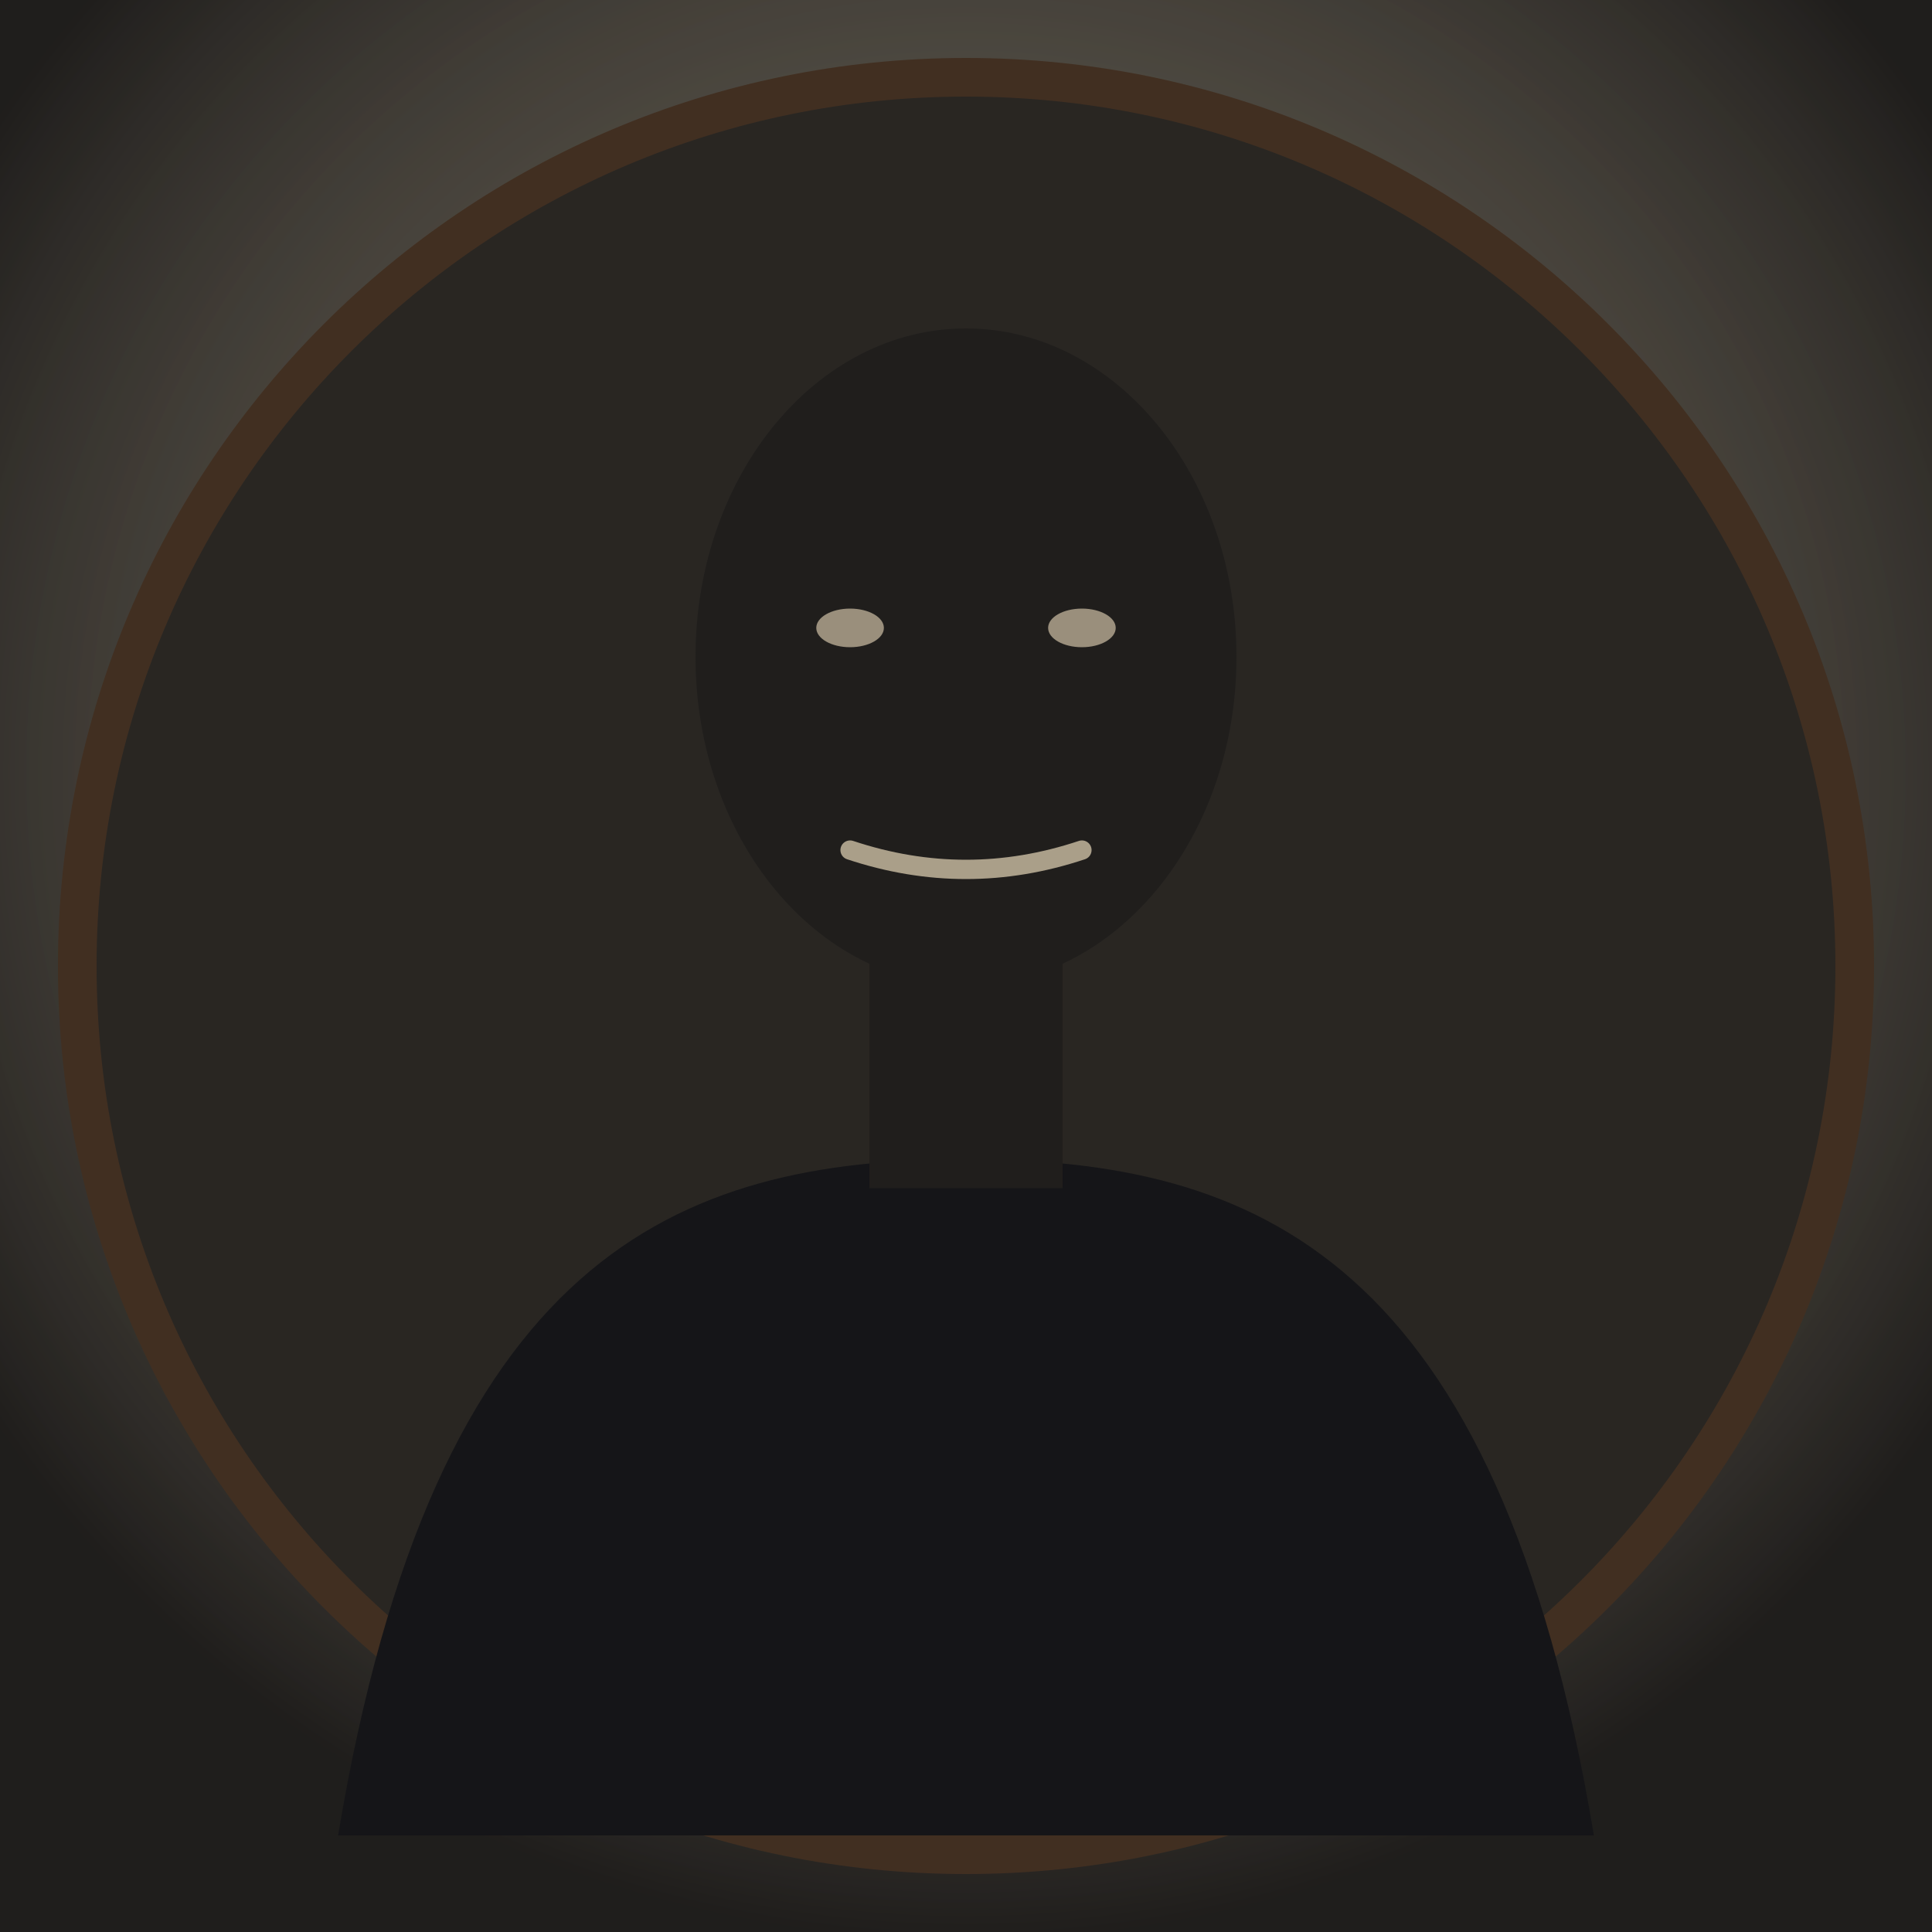
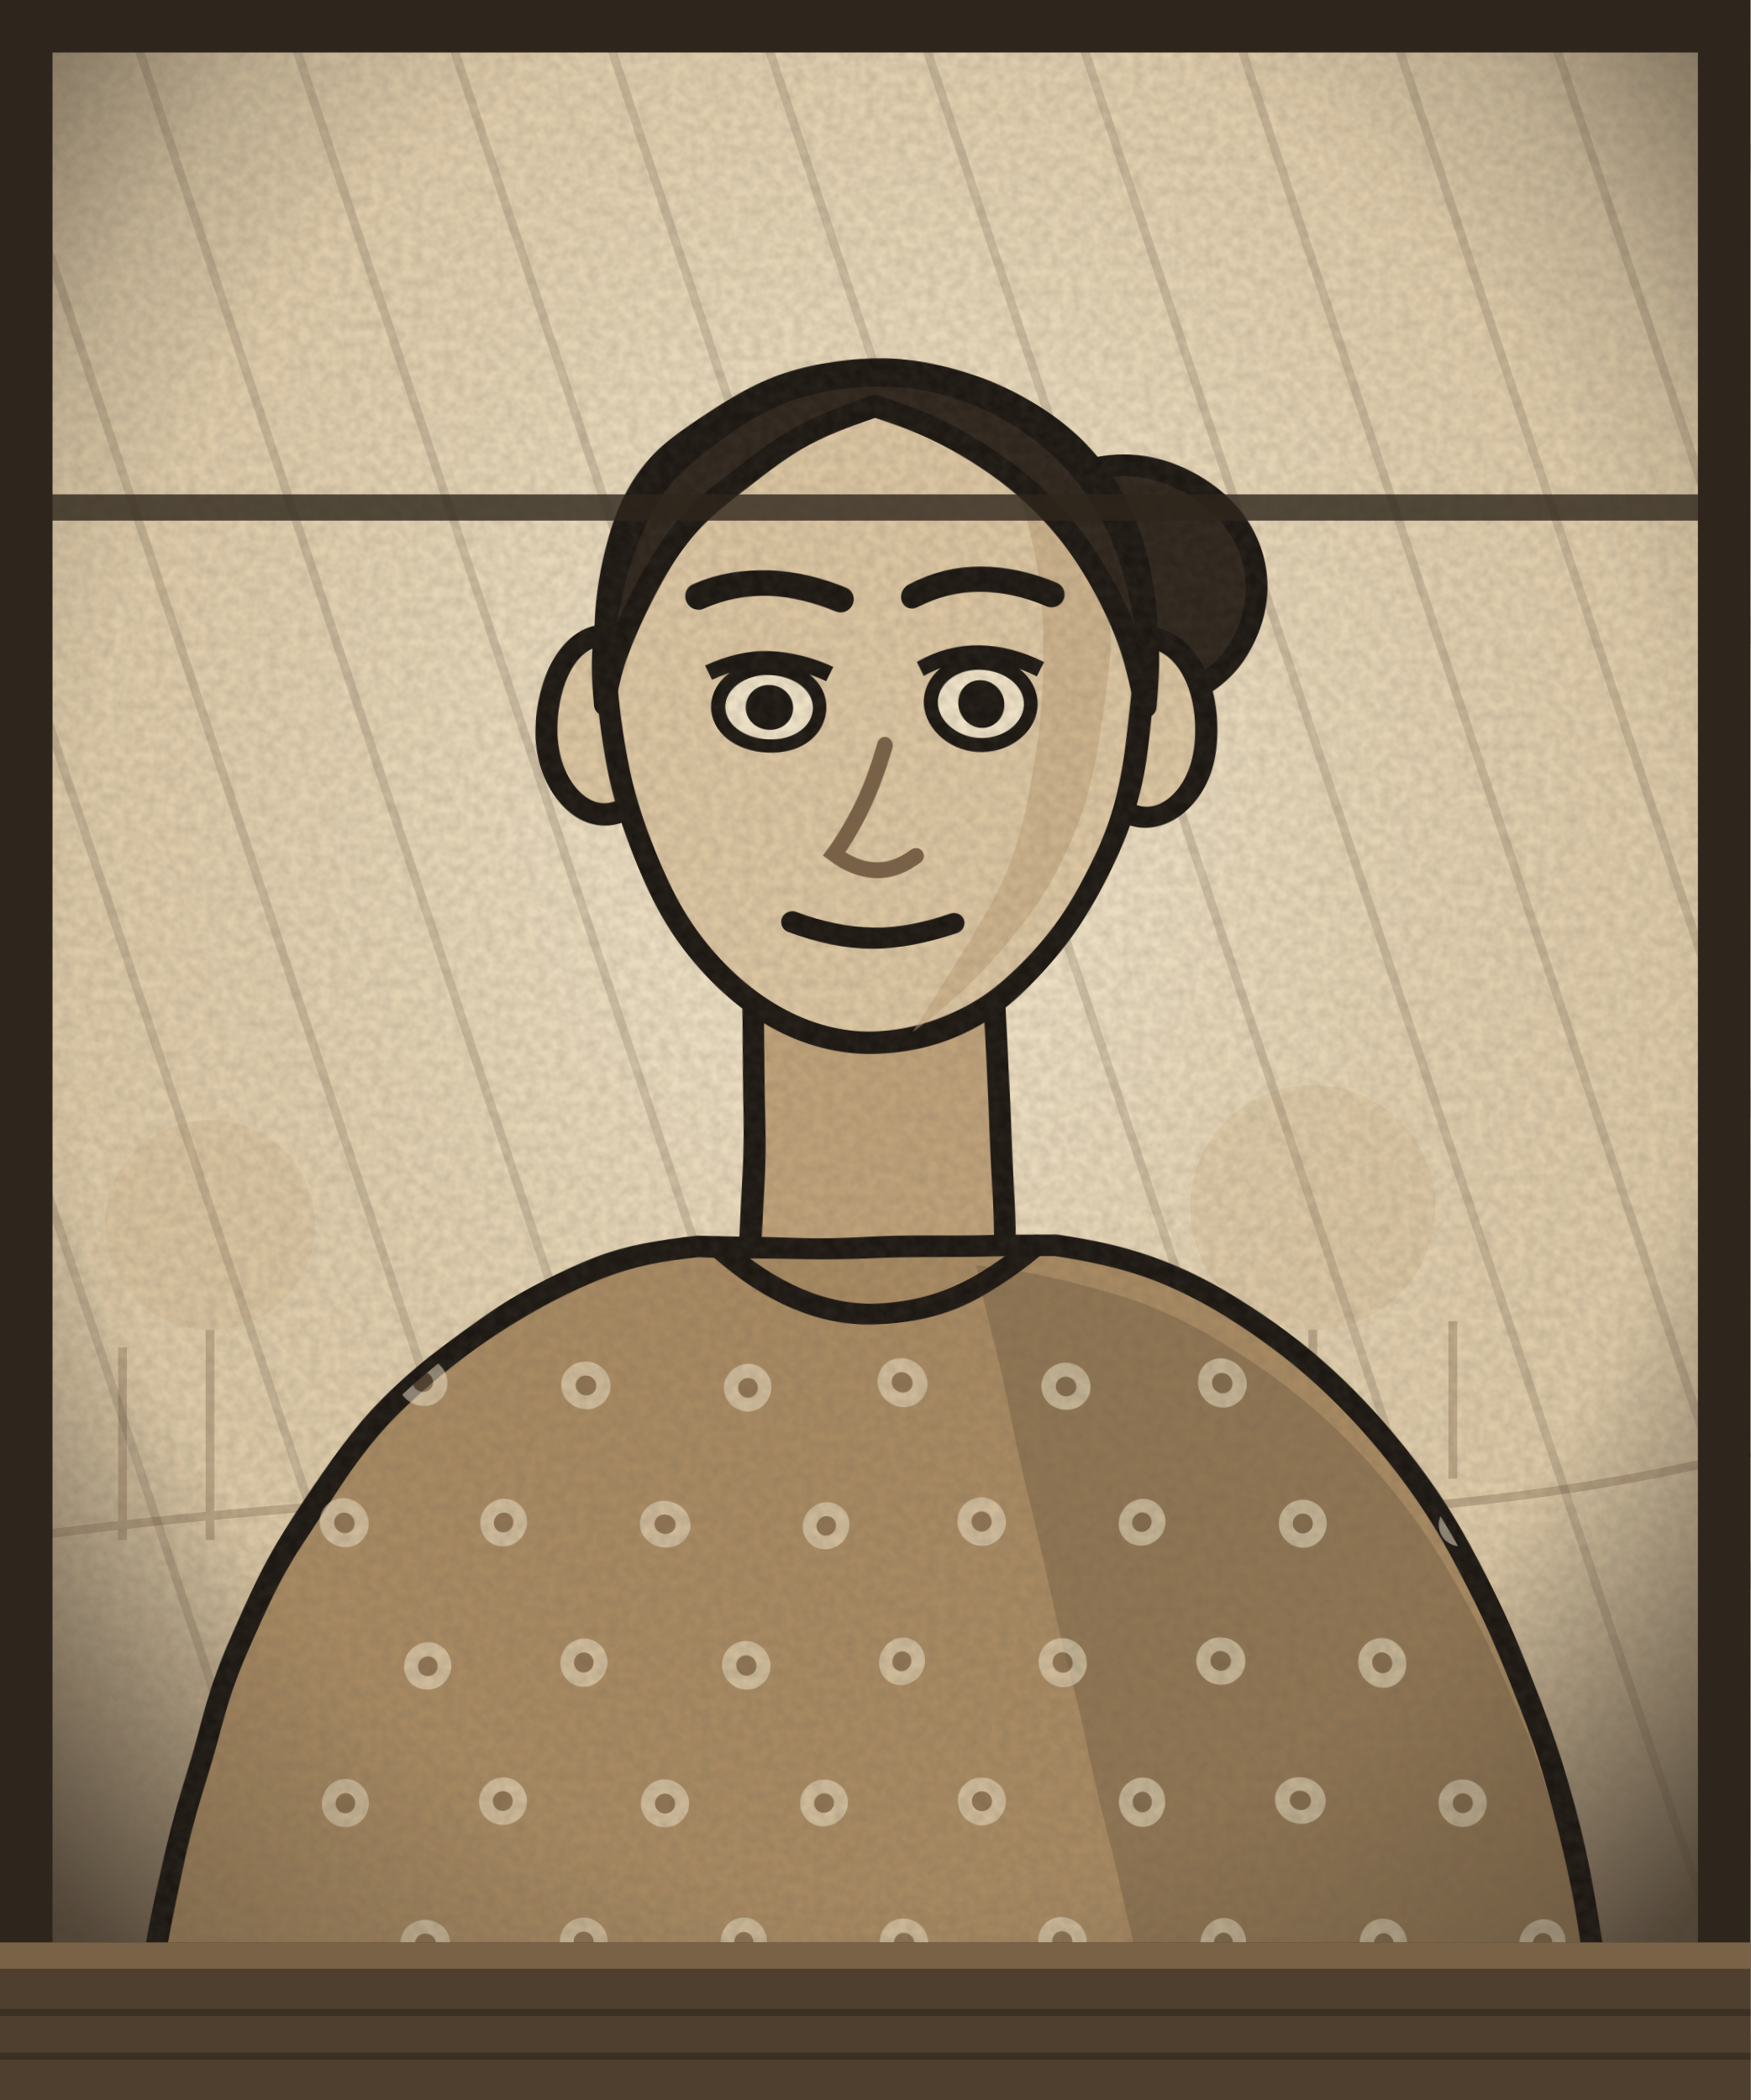
- <svg xmlns="http://www.w3.org/2000/svg" viewBox="0 0 200 200" width="100%" height="100%">
+ <svg xmlns="http://www.w3.org/2000/svg" viewBox="0 0 200 240" width="200" height="240">
  <defs>
-     <radialGradient id="frost" cx="50%" cy="40%" r="60%">
-       <stop offset="0%" stop-color="#E8D8BA" stop-opacity="0.3" />
-       <stop offset="100%" stop-color="#242220" stop-opacity="0.9" />
+     <radialGradient id="kinh" cx="50%" cy="38%" r="70%">
+       <stop offset="0%" stop-color="#f6ecd4" stop-opacity="0.9" />
+       <stop offset="70%" stop-color="#cdb48c" stop-opacity="0.55" />
+       <stop offset="100%" stop-color="#4f3f2e" stop-opacity="0.85" />
    </radialGradient>
-     <filter id="blurFilter">
-       <feGaussianBlur stdDeviation="1.5" />
+     <filter id="hat" x="0" y="0" width="100%" height="100%">
+       <feTurbulence type="fractalNoise" baseFrequency="0.85" numOctaves="2" seed="32" />
+       <feColorMatrix values="0 0 0 0 0.11  0 0 0 0 0.09  0 0 0 0 0.07  0 0 0 0.55 -0.12" />
+       <feComposite in2="SourceGraphic" operator="in" />
    </filter>
+     <filter id="net" x="-5%" y="-5%" width="110%" height="110%">
+       <feTurbulence type="fractalNoise" baseFrequency="0.04" numOctaves="2" seed="3" result="n" />
+       <feDisplacementMap in="SourceGraphic" in2="n" scale="1.6" />
+     </filter>
+     <radialGradient id="toi" cx="50%" cy="45%" r="75%">
+       <stop offset="60%" stop-color="#1c1712" stop-opacity="0" />
+       <stop offset="100%" stop-color="#1c1712" stop-opacity="0.45" />
+     </radialGradient>
  </defs>
-   <rect width="200" height="200" fill="#1F1E1D" />
-   <rect width="200" height="200" fill="url(#frost)" />
-   <circle cx="100" cy="100" r="92" fill="#2E2B27" stroke="#4A3525" stroke-width="4" />
-   <path d="M35,190 C45,130 70,120 100,120 C130,120 155,130 165,190 Z" fill="#18181B" />
-   <rect x="90" y="95" width="20" height="28" fill="#242220" />
-   <ellipse cx="100" cy="68" rx="28" ry="34" fill="#242220" />
-   <ellipse cx="88" cy="65" rx="3.5" ry="2" fill="#E8D8BA" opacity="0.7" />
-   <ellipse cx="112" cy="65" rx="3.5" ry="2" fill="#E8D8BA" opacity="0.7" />
-   <path d="M88,88 Q100,92 112,88" stroke="#E8D8BA" stroke-width="2" fill="none" opacity="0.8" stroke-linecap="round" />
-   <rect width="200" height="200" fill="black" opacity="0.12" style="mix-blend-mode: multiply;" />
+   <rect width="200" height="240" fill="#efe3c8" />
+   <rect width="200" height="240" fill="url(#kinh)" />
+   <g opacity="0.35" stroke="#7a6247" stroke-width="1">
+     <path d="M0 176 Q60 168 110 172 T200 166" fill="none" />
+     <path d="M14 176 v-22 M24 176 v-30 M150 170 v-26 M166 169 v-18" />
+     <circle cx="24" cy="140" r="12" fill="#cdb48c" stroke="none" />
+     <circle cx="150" cy="138" r="14" fill="#cdb48c" stroke="none" />
+   </g>
+   <g stroke="#4f3f2e" stroke-width="1" opacity="0.18">
+     <line x1="-40" y1="0" x2="40" y2="240" />
+     <line x1="-22" y1="0" x2="58" y2="240" />
+     <line x1="-4" y1="0" x2="76" y2="240" />
+     <line x1="14" y1="0" x2="94" y2="240" />
+     <line x1="32" y1="0" x2="112" y2="240" />
+     <line x1="50" y1="0" x2="130" y2="240" />
+     <line x1="68" y1="0" x2="148" y2="240" />
+     <line x1="86" y1="0" x2="166" y2="240" />
+     <line x1="104" y1="0" x2="184" y2="240" />
+     <line x1="122" y1="0" x2="202" y2="240" />
+     <line x1="140" y1="0" x2="220" y2="240" />
+     <line x1="158" y1="0" x2="238" y2="240" />
+     <line x1="176" y1="0" x2="256" y2="240" />
+     <line x1="194" y1="0" x2="274" y2="240" />
+     <line x1="212" y1="0" x2="292" y2="240" />
+     <line x1="230" y1="0" x2="310" y2="240" />
+   </g>
+   <g filter="url(#net)">
+     <g transform="translate(0 0) translate(100 222) scale(1.14) translate(-100 -222)">
+       <path d="M88 124 L87 156 L113 156 L112 124 Z" fill="#bfa27a" stroke="#1c1712" stroke-width="2.2" stroke-linejoin="round" stroke-linecap="round" />
+       <clipPath id="thanAo">
+         <path d="M26 240 C30 182 56 156 82 152           L118 152 C144 156 170 182 174 240 Z" />
+       </clipPath>
+       <path d="M26 240 C30 182 56 156 82 152           L118 152 C144 156 170 182 174 240 Z" fill="#a88a62" stroke="#1c1712" stroke-width="2.2" stroke-linejoin="round" stroke-linecap="round" />
+       <path d="M110 154 C144 158 168 184 174 240 L130 240 Z" fill="#1c1712" opacity="0.18" />
+       <g clip-path="url(#thanAo)">
+         <g transform="translate(54.85714 166)" opacity="0.55">
+           <circle r="2.4" fill="#efe3c8" />
+           <circle r="1" fill="#7a6247" />
+         </g>
+         <g transform="translate(70.85714 166)" opacity="0.55">
+           <circle r="2.4" fill="#efe3c8" />
+           <circle r="1" fill="#7a6247" />
+         </g>
+         <g transform="translate(86.85714 166)" opacity="0.55">
+           <circle r="2.4" fill="#efe3c8" />
+           <circle r="1" fill="#7a6247" />
+         </g>
+         <g transform="translate(102.8571 166)" opacity="0.55">
+           <circle r="2.4" fill="#efe3c8" />
+           <circle r="1" fill="#7a6247" />
+         </g>
+         <g transform="translate(118.8571 166)" opacity="0.55">
+           <circle r="2.4" fill="#efe3c8" />
+           <circle r="1" fill="#7a6247" />
+         </g>
+         <g transform="translate(134.8571 166)" opacity="0.55">
+           <circle r="2.4" fill="#efe3c8" />
+           <circle r="1" fill="#7a6247" />
+         </g>
+         <g transform="translate(150.8571 166)" opacity="0.55">
+           <circle r="2.4" fill="#efe3c8" />
+           <circle r="1" fill="#7a6247" />
+         </g>
+         <g transform="translate(166.8571 166)" opacity="0.55">
+           <circle r="2.4" fill="#efe3c8" />
+           <circle r="1" fill="#7a6247" />
+         </g>
+         <g transform="translate(46.85714 180)" opacity="0.55">
+           <circle r="2.4" fill="#efe3c8" />
+           <circle r="1" fill="#7a6247" />
+         </g>
+         <g transform="translate(62.85714 180)" opacity="0.55">
+           <circle r="2.4" fill="#efe3c8" />
+           <circle r="1" fill="#7a6247" />
+         </g>
+         <g transform="translate(78.85714 180)" opacity="0.55">
+           <circle r="2.4" fill="#efe3c8" />
+           <circle r="1" fill="#7a6247" />
+         </g>
+         <g transform="translate(94.85714 180)" opacity="0.55">
+           <circle r="2.4" fill="#efe3c8" />
+           <circle r="1" fill="#7a6247" />
+         </g>
+         <g transform="translate(110.8571 180)" opacity="0.55">
+           <circle r="2.4" fill="#efe3c8" />
+           <circle r="1" fill="#7a6247" />
+         </g>
+         <g transform="translate(126.8571 180)" opacity="0.55">
+           <circle r="2.4" fill="#efe3c8" />
+           <circle r="1" fill="#7a6247" />
+         </g>
+         <g transform="translate(142.8571 180)" opacity="0.55">
+           <circle r="2.4" fill="#efe3c8" />
+           <circle r="1" fill="#7a6247" />
+         </g>
+         <g transform="translate(158.8571 180)" opacity="0.55">
+           <circle r="2.4" fill="#efe3c8" />
+           <circle r="1" fill="#7a6247" />
+         </g>
+         <g transform="translate(54.85714 194)" opacity="0.55">
+           <circle r="2.4" fill="#efe3c8" />
+           <circle r="1" fill="#7a6247" />
+         </g>
+         <g transform="translate(70.85714 194)" opacity="0.55">
+           <circle r="2.4" fill="#efe3c8" />
+           <circle r="1" fill="#7a6247" />
+         </g>
+         <g transform="translate(86.85714 194)" opacity="0.55">
+           <circle r="2.4" fill="#efe3c8" />
+           <circle r="1" fill="#7a6247" />
+         </g>
+         <g transform="translate(102.8571 194)" opacity="0.55">
+           <circle r="2.4" fill="#efe3c8" />
+           <circle r="1" fill="#7a6247" />
+         </g>
+         <g transform="translate(118.8571 194)" opacity="0.55">
+           <circle r="2.4" fill="#efe3c8" />
+           <circle r="1" fill="#7a6247" />
+         </g>
+         <g transform="translate(134.8571 194)" opacity="0.55">
+           <circle r="2.4" fill="#efe3c8" />
+           <circle r="1" fill="#7a6247" />
+         </g>
+         <g transform="translate(150.8571 194)" opacity="0.55">
+           <circle r="2.4" fill="#efe3c8" />
+           <circle r="1" fill="#7a6247" />
+         </g>
+         <g transform="translate(166.8571 194)" opacity="0.55">
+           <circle r="2.4" fill="#efe3c8" />
+           <circle r="1" fill="#7a6247" />
+         </g>
+         <g transform="translate(46.85714 208)" opacity="0.55">
+           <circle r="2.4" fill="#efe3c8" />
+           <circle r="1" fill="#7a6247" />
+         </g>
+         <g transform="translate(62.85714 208)" opacity="0.55">
+           <circle r="2.4" fill="#efe3c8" />
+           <circle r="1" fill="#7a6247" />
+         </g>
+         <g transform="translate(78.85714 208)" opacity="0.55">
+           <circle r="2.4" fill="#efe3c8" />
+           <circle r="1" fill="#7a6247" />
+         </g>
+         <g transform="translate(94.85714 208)" opacity="0.55">
+           <circle r="2.4" fill="#efe3c8" />
+           <circle r="1" fill="#7a6247" />
+         </g>
+         <g transform="translate(110.8571 208)" opacity="0.55">
+           <circle r="2.4" fill="#efe3c8" />
+           <circle r="1" fill="#7a6247" />
+         </g>
+         <g transform="translate(126.8571 208)" opacity="0.55">
+           <circle r="2.4" fill="#efe3c8" />
+           <circle r="1" fill="#7a6247" />
+         </g>
+         <g transform="translate(142.8571 208)" opacity="0.55">
+           <circle r="2.4" fill="#efe3c8" />
+           <circle r="1" fill="#7a6247" />
+         </g>
+         <g transform="translate(158.8571 208)" opacity="0.55">
+           <circle r="2.4" fill="#efe3c8" />
+           <circle r="1" fill="#7a6247" />
+         </g>
+         <g transform="translate(54.85714 222)" opacity="0.55">
+           <circle r="2.4" fill="#efe3c8" />
+           <circle r="1" fill="#7a6247" />
+         </g>
+         <g transform="translate(70.85714 222)" opacity="0.55">
+           <circle r="2.4" fill="#efe3c8" />
+           <circle r="1" fill="#7a6247" />
+         </g>
+         <g transform="translate(86.85714 222)" opacity="0.55">
+           <circle r="2.4" fill="#efe3c8" />
+           <circle r="1" fill="#7a6247" />
+         </g>
+         <g transform="translate(102.8571 222)" opacity="0.55">
+           <circle r="2.4" fill="#efe3c8" />
+           <circle r="1" fill="#7a6247" />
+         </g>
+         <g transform="translate(118.8571 222)" opacity="0.55">
+           <circle r="2.4" fill="#efe3c8" />
+           <circle r="1" fill="#7a6247" />
+         </g>
+         <g transform="translate(134.8571 222)" opacity="0.55">
+           <circle r="2.4" fill="#efe3c8" />
+           <circle r="1" fill="#7a6247" />
+         </g>
+         <g transform="translate(150.8571 222)" opacity="0.55">
+           <circle r="2.4" fill="#efe3c8" />
+           <circle r="1" fill="#7a6247" />
+         </g>
+         <g transform="translate(166.8571 222)" opacity="0.55">
+           <circle r="2.4" fill="#efe3c8" />
+           <circle r="1" fill="#7a6247" />
+         </g>
+       </g>
+       <path d="M84 152 Q100 166 116 152" fill="none" stroke="#1c1712" stroke-width="2.2" stroke-linejoin="round" stroke-linecap="round" />
+       <g transform="rotate(0 100 136)">
+         <ellipse cx="125" cy="86" rx="13" ry="12" fill="#2e251c" stroke="#1c1712" stroke-width="2.2" stroke-linejoin="round" stroke-linecap="round" />
+         <ellipse cx="73" cy="100" rx="6" ry="9" fill="#dcc6a2" stroke="#1c1712" stroke-width="2.2" stroke-linejoin="round" stroke-linecap="round" />
+         <ellipse cx="127" cy="100" rx="6" ry="9" fill="#dcc6a2" stroke="#1c1712" stroke-width="2.2" stroke-linejoin="round" stroke-linecap="round" />
+         <path d="M73 90 C73 56 127 56 127 90 C127 117.6 113.5 132 100 132 C86.5 132 73 117.6 73 90 Z" fill="#dcc6a2" stroke="#1c1712" stroke-width="2.2" stroke-linejoin="round" stroke-linecap="round" />
+         <path d="M109.45 66 C129 70 129 114 104 131 C118.9 110.4 121.6 86 109.45 66 Z" fill="#bfa27a" opacity="0.55" />
+         <path d="M82.2 87 Q89.2 84 96.2 87" fill="none" stroke="#1c1712" stroke-width="2.6" stroke-linecap="round" />
+         <path d="M103.8 87 Q110.8 84 117.8 87" fill="none" stroke="#1c1712" stroke-width="2.6" stroke-linecap="round" />
+         <ellipse cx="89.2" cy="98" rx="5" ry="4" fill="#efe3c8" stroke="#1c1712" stroke-width="1.4" stroke-linejoin="round" stroke-linecap="round" />
+         <circle cx="89.2" cy="98" r="2.3" fill="#1c1712" />
+         <path d="M83.2 94.6 Q89.2 91.6 95.2 94.6" fill="none" stroke="#1c1712" stroke-width="1.6" />
+         <ellipse cx="110.8" cy="98" rx="5" ry="4" fill="#efe3c8" stroke="#1c1712" stroke-width="1.4" stroke-linejoin="round" stroke-linecap="round" />
+         <circle cx="110.8" cy="98" r="2.3" fill="#1c1712" />
+         <path d="M104.8 94.6 Q110.8 91.6 116.8 94.6" fill="none" stroke="#1c1712" stroke-width="1.6" />
+         <path d="M101 102 q-3 8 -5 11 q4 3 8 0" fill="none" stroke="#7a6247" stroke-width="1.6" stroke-linecap="round" />
+         <path d="M92 120 Q100 123 108 120" fill="none" stroke="#1c1712" stroke-width="2.2" stroke-linejoin="round" stroke-linecap="round" />
+         <path d="M73 98 C69 54 131 54 127 98 C123 76 106 70 100 68 C94 70 77 76 73 98 Z" fill="#2e251c" stroke="#1c1712" stroke-width="2.2" stroke-linejoin="round" stroke-linecap="round" />
+       </g>
+     </g>
+   </g>
+   <rect width="200" height="240" fill="url(#toi)" />
+   <rect width="200" height="240" fill="#000" filter="url(#hat)" opacity="0.5" />
+   <rect x="3" y="3" width="194" height="234" fill="none" stroke="#2e251c" stroke-width="6" />
+   <line x1="3" y1="58" x2="197" y2="58" stroke="#2e251c" stroke-width="3" opacity="0.8" />
+   <rect x="0" y="222" width="200" height="18" fill="#4f3f2e" />
+   <rect x="0" y="222" width="200" height="3" fill="#7a6247" />
+   <path d="M0 230 H200 M0 235 H200" stroke="#2e251c" stroke-width="0.8" opacity="0.6" />
</svg>
